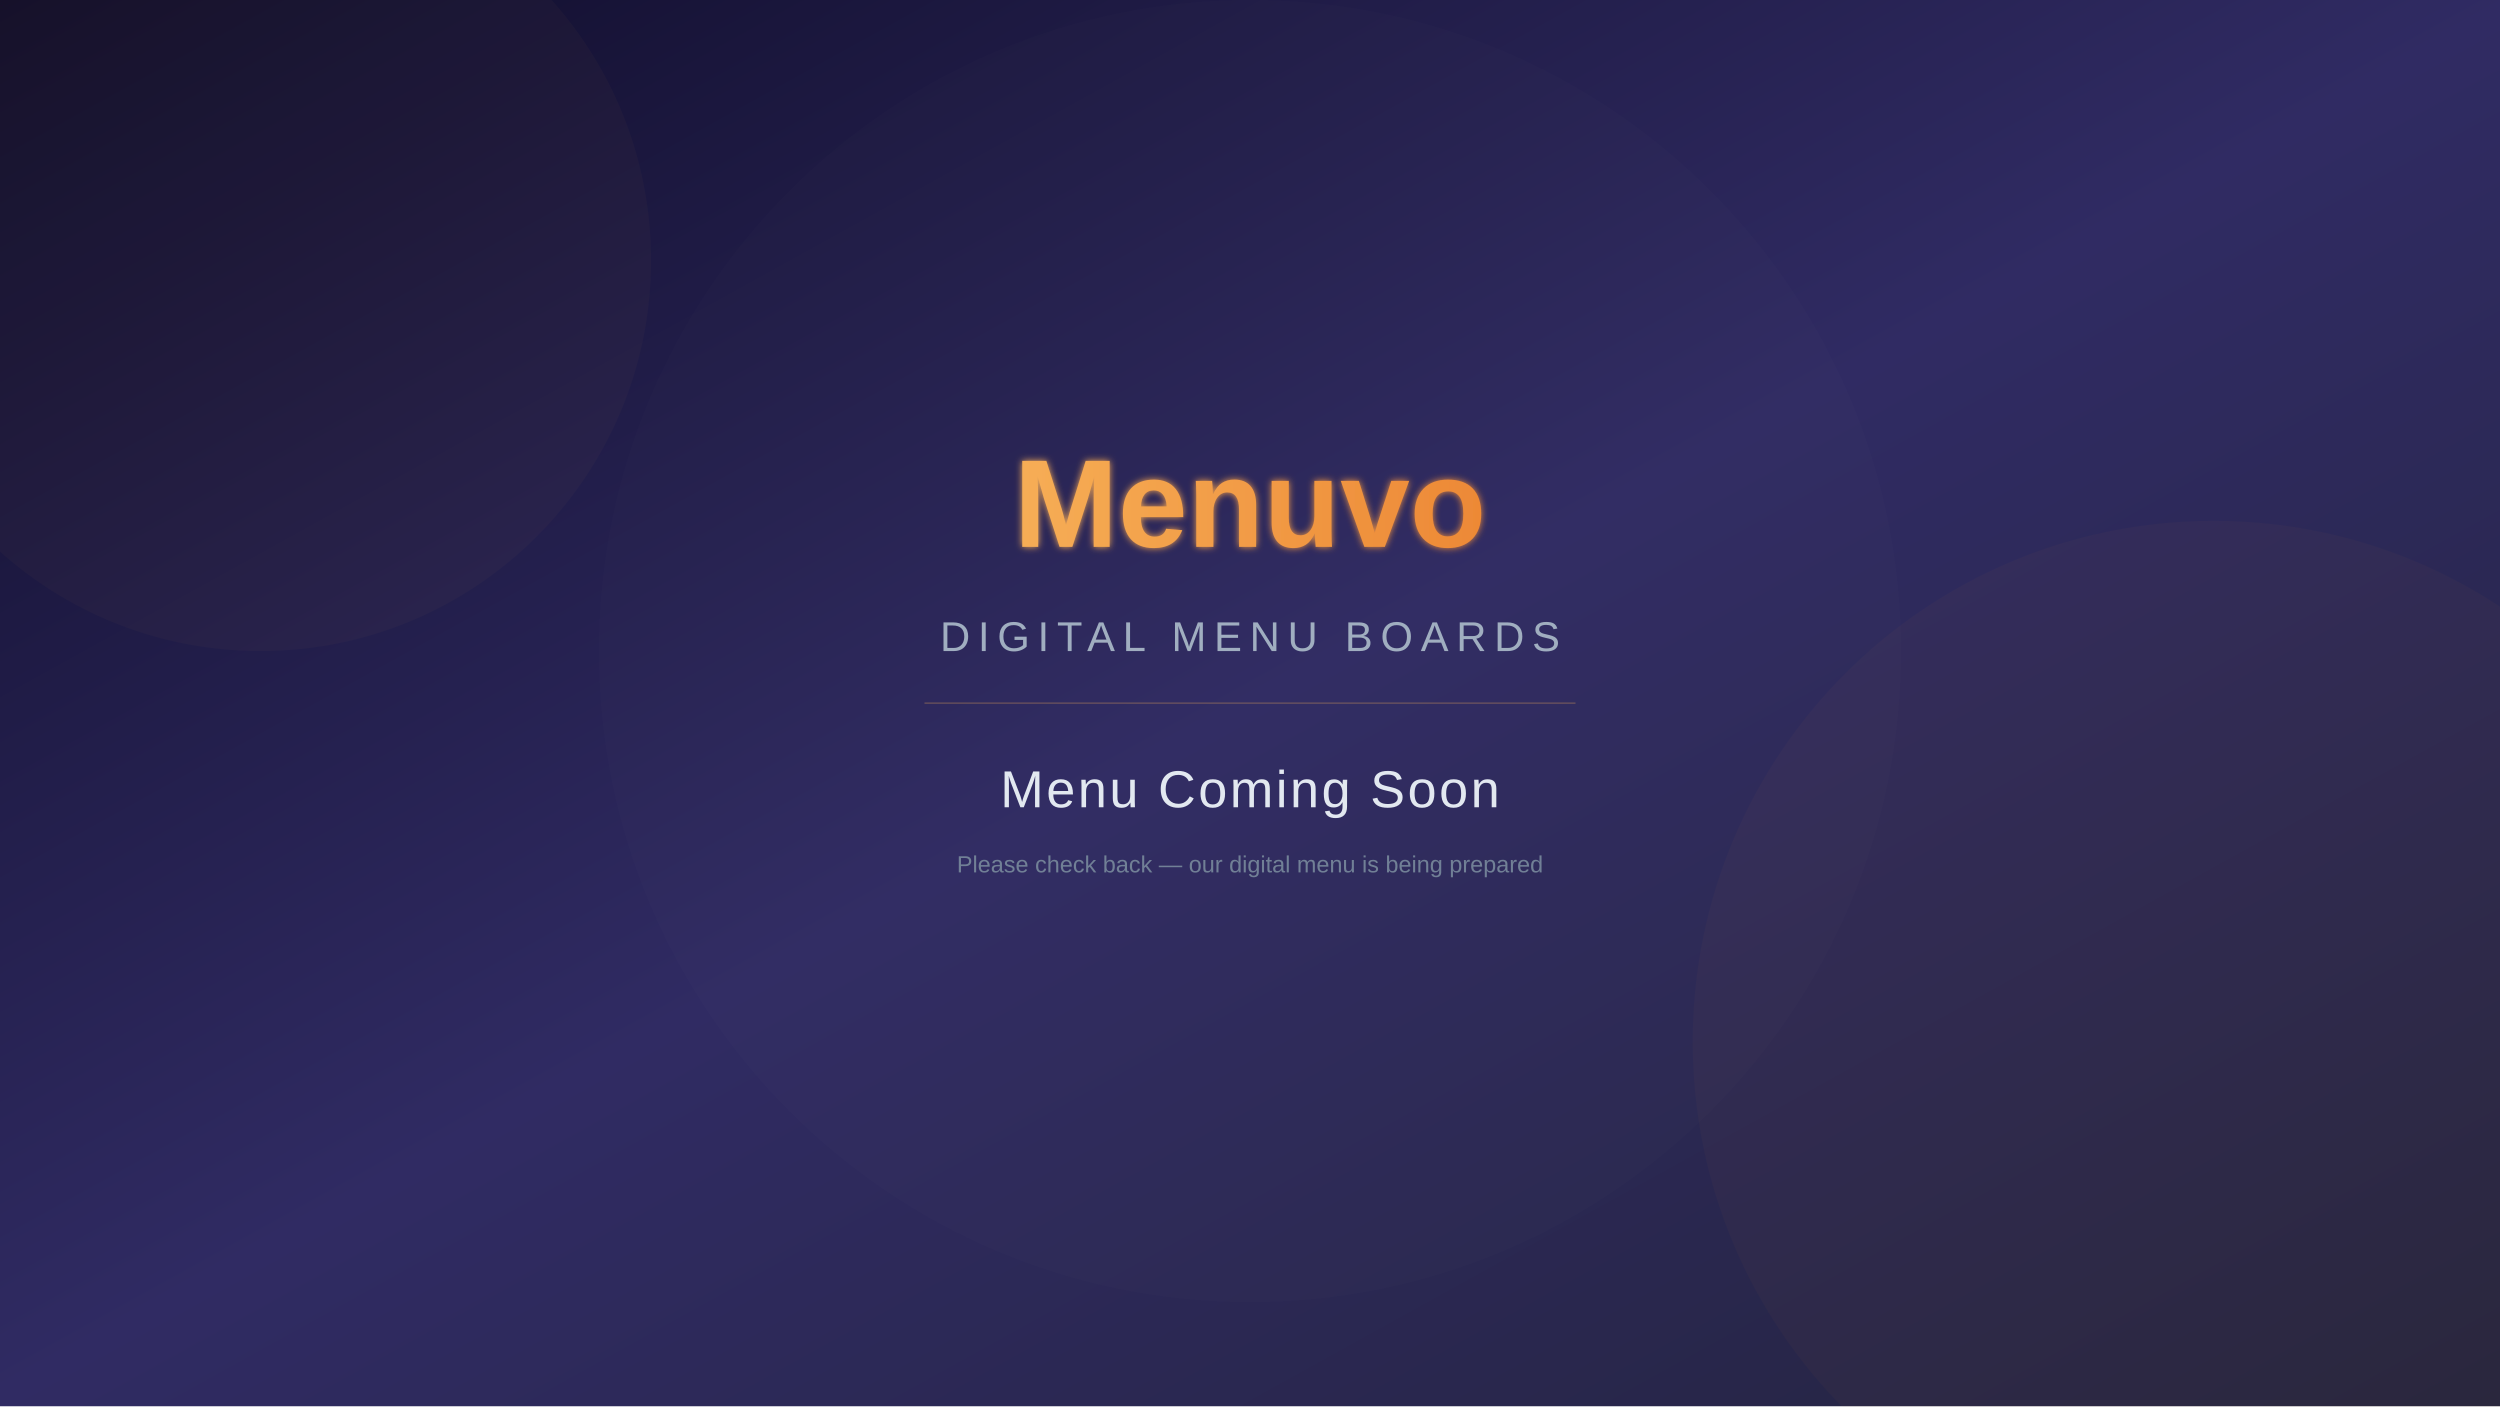
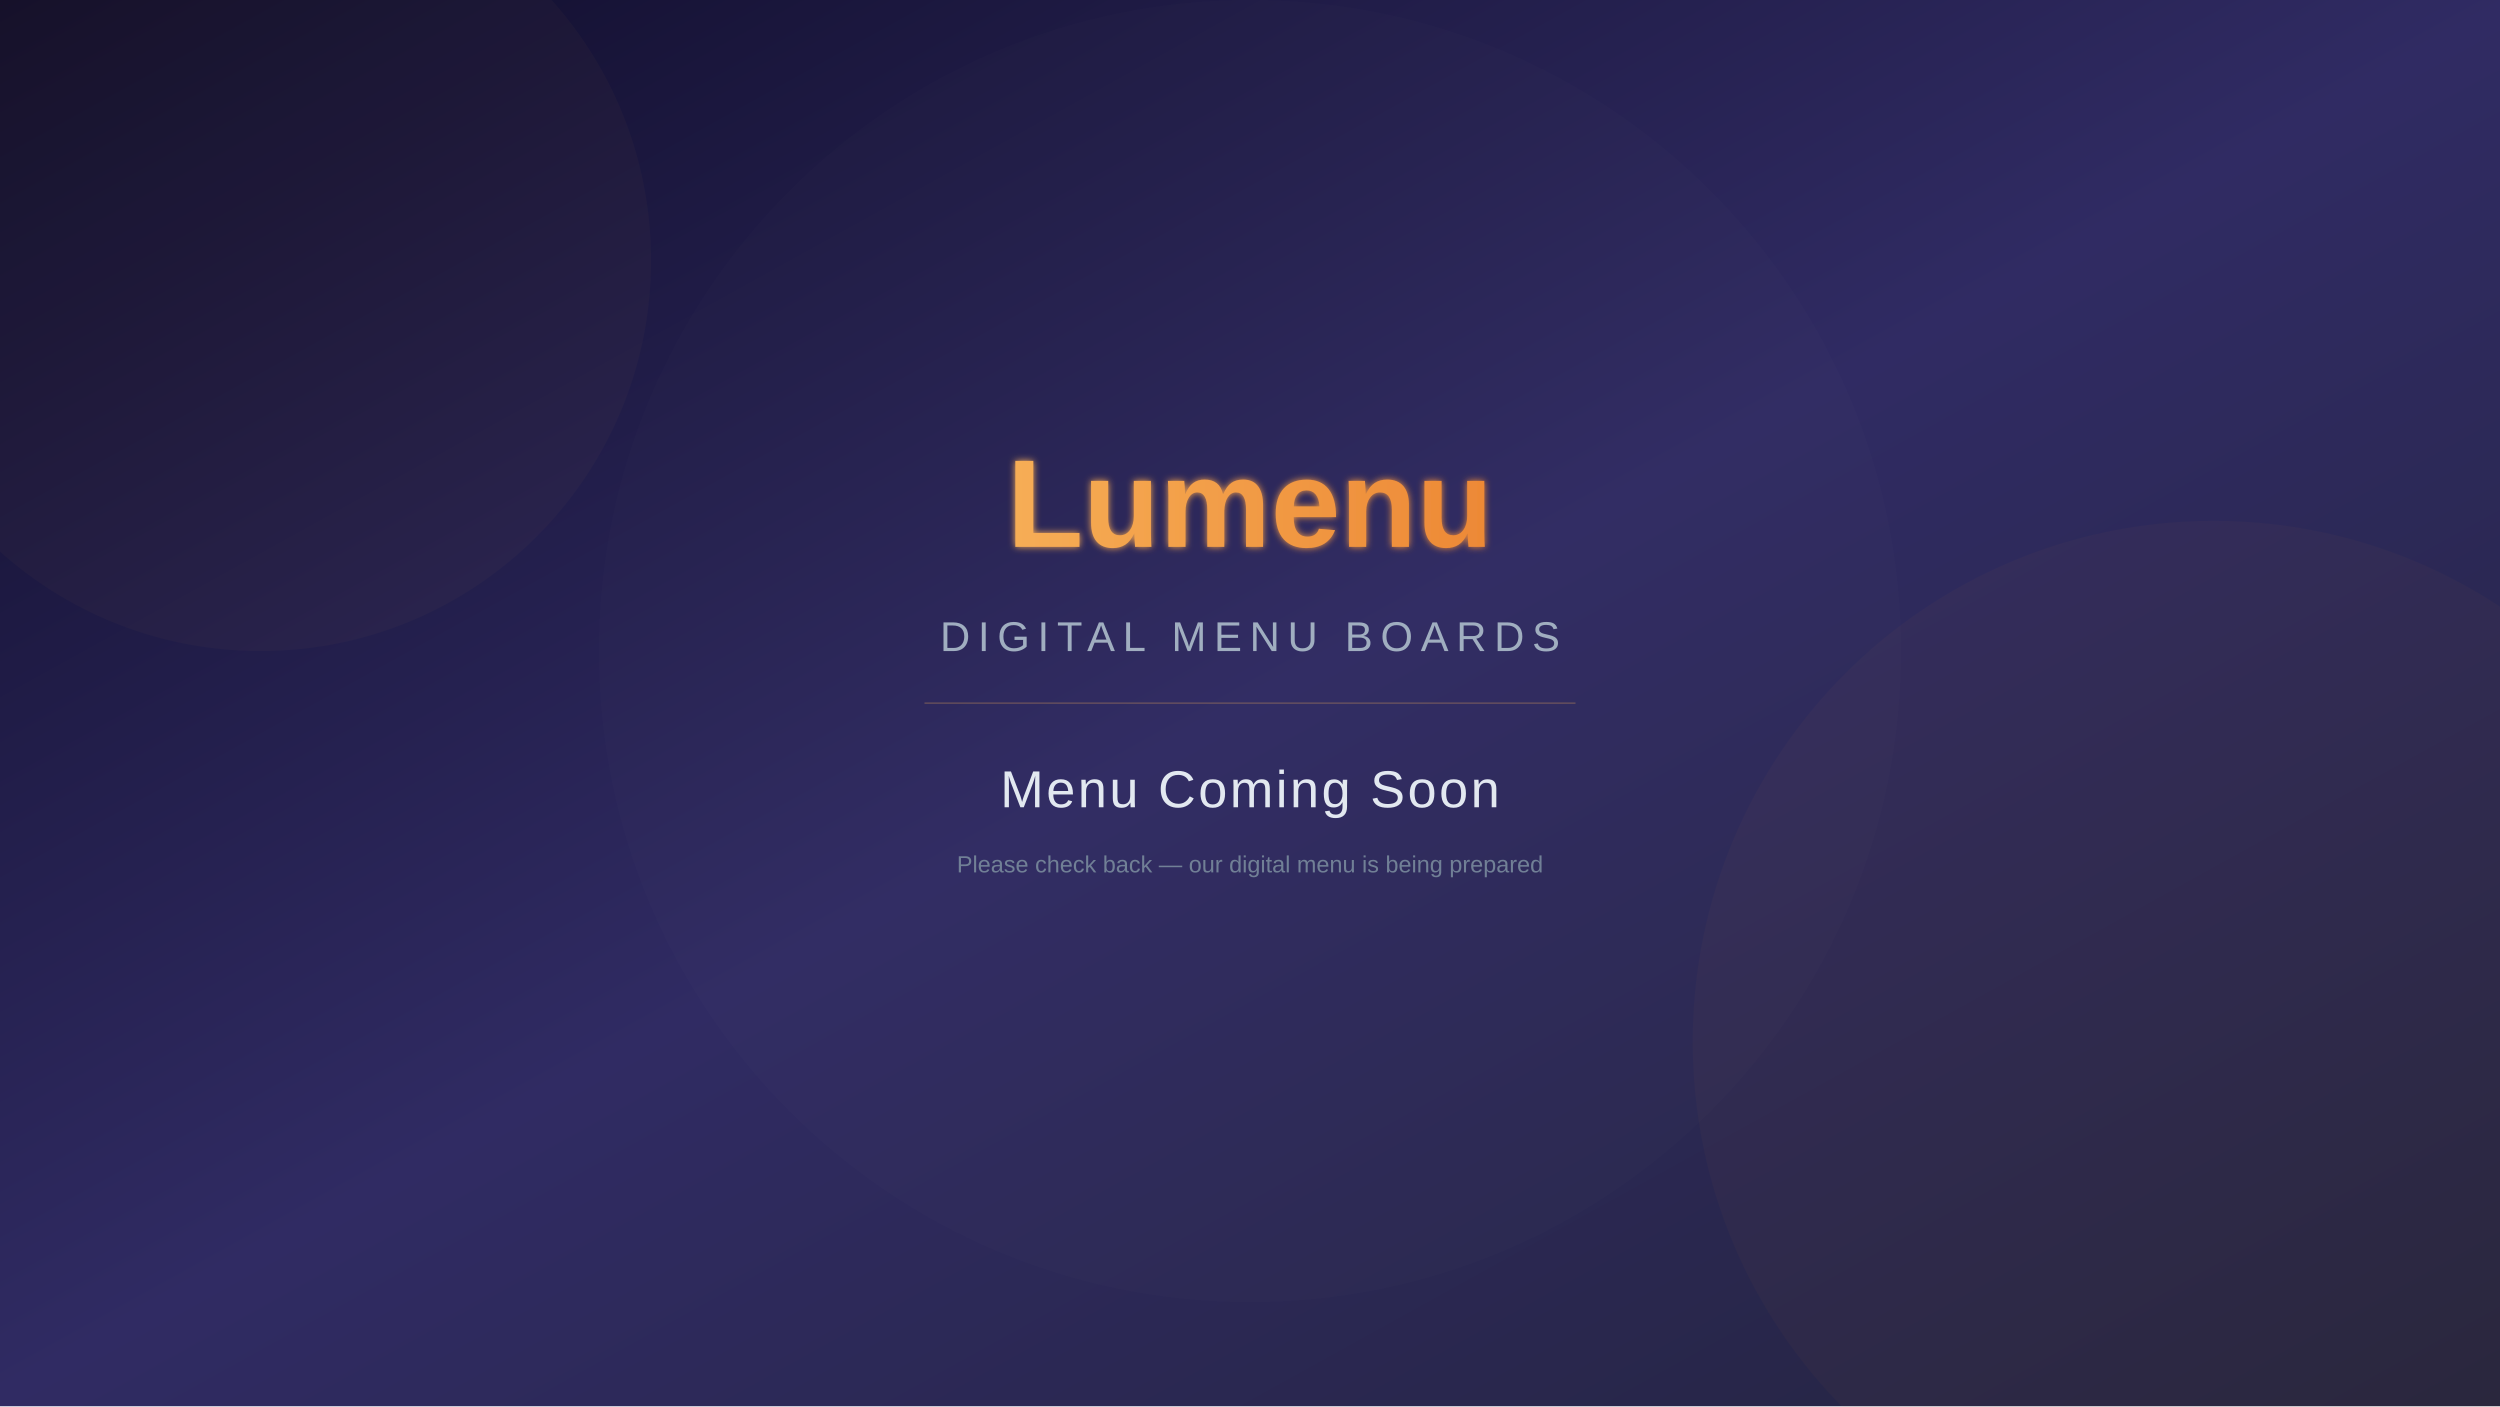
<svg xmlns="http://www.w3.org/2000/svg" width="1920" height="1080" viewBox="0 0 1920 1080">
  <defs>
    <linearGradient id="bg-grad" x1="0%" y1="0%" x2="100%" y2="100%">
      <stop offset="0%" style="stop-color:#0f0c29" />
      <stop offset="50%" style="stop-color:#302b63" />
      <stop offset="100%" style="stop-color:#24243e" />
    </linearGradient>
    <linearGradient id="logo-grad" x1="0%" y1="0%" x2="100%" y2="0%">
      <stop offset="0%" style="stop-color:#f6ad55" />
      <stop offset="100%" style="stop-color:#ed8936" />
    </linearGradient>
    <filter id="glow">
      <feGaussianBlur stdDeviation="3" result="blur" />
      <feMerge>
        <feMergeNode in="blur" />
        <feMergeNode in="SourceGraphic" />
      </feMerge>
    </filter>
  </defs>
  <rect width="1920" height="1080" fill="url(#bg-grad)" />
  <circle cx="200" cy="200" r="300" fill="rgba(246,173,85,0.03)" />
  <circle cx="1700" cy="800" r="400" fill="rgba(237,137,54,0.03)" />
  <circle cx="960" cy="500" r="500" fill="rgba(255,255,255,0.01)" />
-   <text x="960" y="420" text-anchor="middle" font-family="'Helvetica Neue',Arial,sans-serif" font-size="96" font-weight="700" fill="url(#logo-grad)" filter="url(#glow)">Menuvo</text>
+   <text x="960" y="420" text-anchor="middle" font-family="'Helvetica Neue',Arial,sans-serif" font-size="96" font-weight="700" fill="url(#logo-grad)" filter="url(#glow)">Lumenu</text>
  <text x="960" y="500" text-anchor="middle" font-family="'Helvetica Neue',Arial,sans-serif" font-size="32" font-weight="300" fill="#a0aec0" letter-spacing="6">
    DIGITAL MENU BOARDS
  </text>
  <line x1="710" y1="540" x2="1210" y2="540" stroke="rgba(246,173,85,0.3)" stroke-width="1" />
  <text x="960" y="620" text-anchor="middle" font-family="'Helvetica Neue',Arial,sans-serif" font-size="40" font-weight="400" fill="#e2e8f0" letter-spacing="2">
    Menu Coming Soon
  </text>
  <text x="960" y="670" text-anchor="middle" font-family="'Helvetica Neue',Arial,sans-serif" font-size="18" font-weight="300" fill="#718096">
    Please check back — our digital menu is being prepared
  </text>
</svg>
